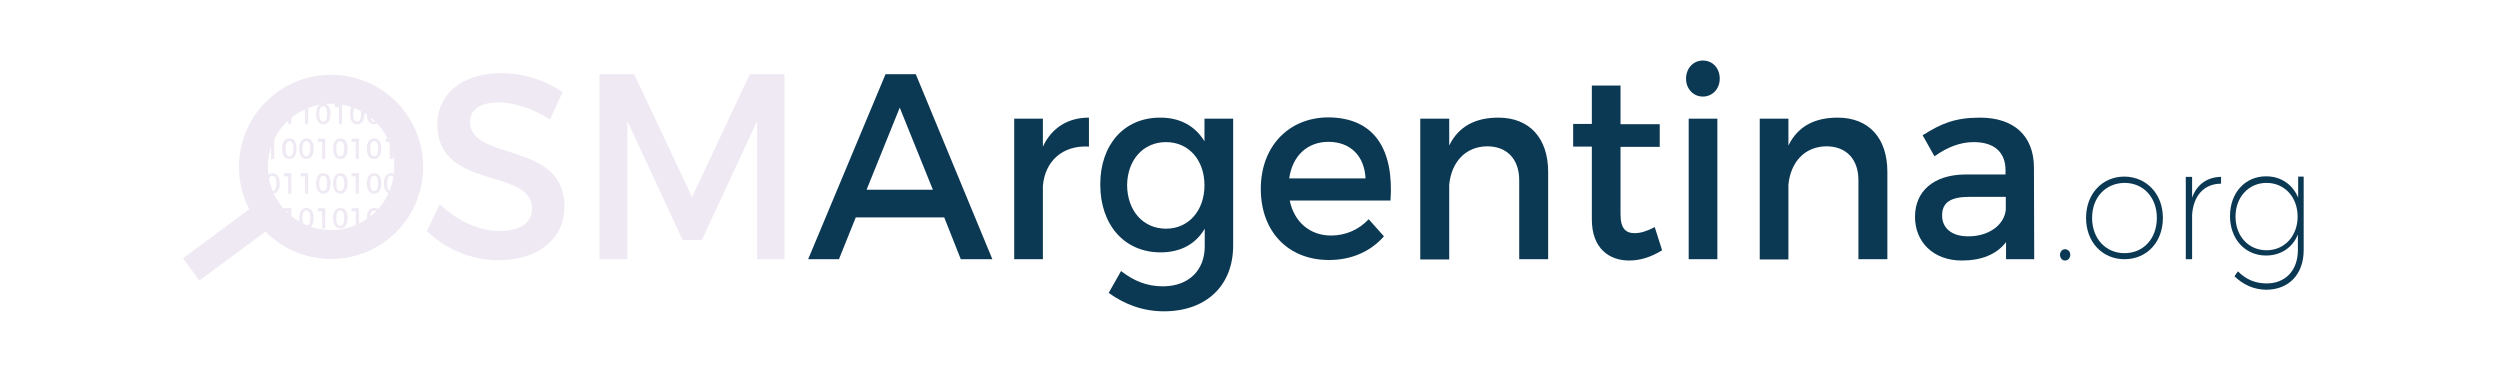
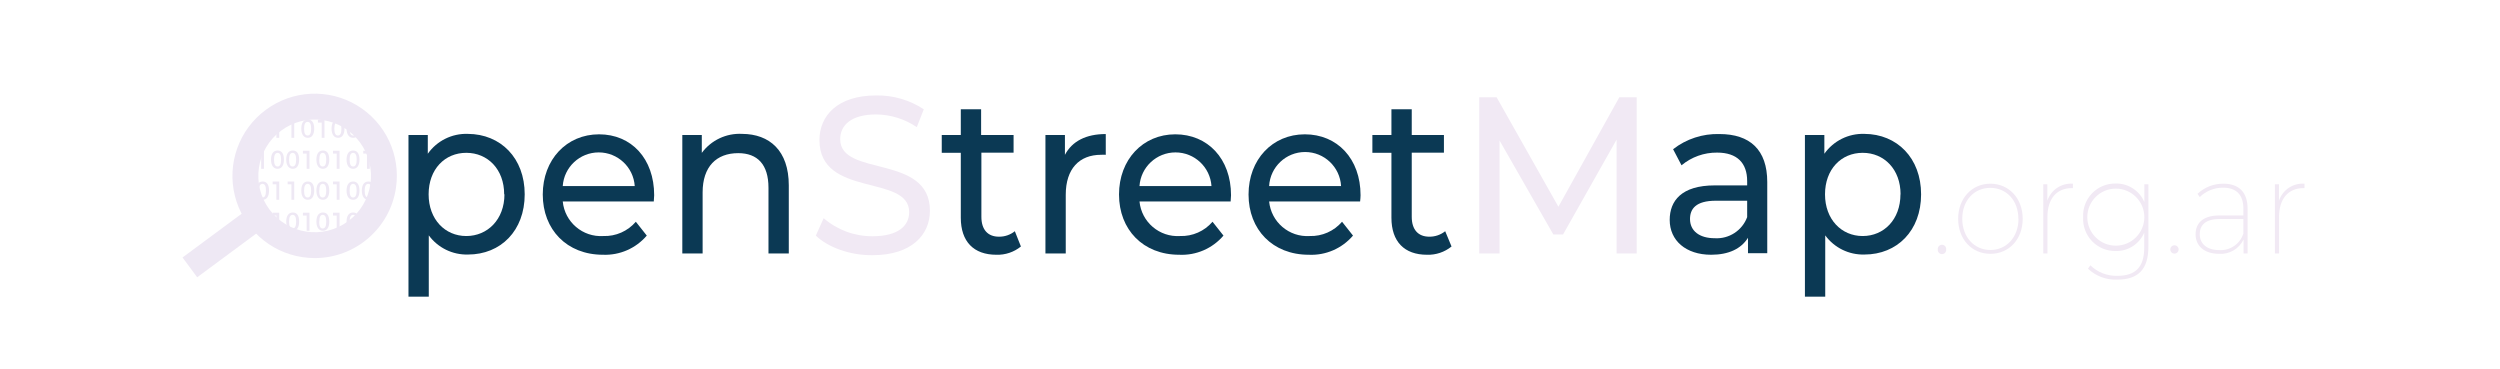
<svg xmlns="http://www.w3.org/2000/svg" class="small-logo" version="1.1" id="Capa_1" x="0px" y="0px" viewBox="0 0 950 140" style="enable-background:new 0 0 950 140;" xml:space="preserve" height="59px">
-   <style type="text/css">
+   <defs id="defs631">
+     <style id="style635">.cls-1{fill:#eee8f4;}.cls-2{fill:#0b3954;}.cls-3{fill:#f1e9f4;}</style>
+   </defs>
+   <style type="text/css" id="style522">
        .st0{fill:#EFE9F4;}
        .st1{fill:#0B3954;}
        .st2{fill:none;stroke:#EFE9F4;stroke-width:11;stroke-miterlimit:10;}
    </style>
-   <g>
-     <path class="st0" d="M189.5,38.9c-6.6,0-10.9,2.6-10.9,7.3c0,15.4,36,7.1,35.9,32.4c0,12.5-10.5,20.3-25.1,20.3             c-10.5,0-20.4-4.5-27.2-11.1l4.9-10.2c6.9,6.6,15.4,10.2,22.6,10.2c7.8,0,12.5-3.1,12.5-8.5c0-15.7-36-6.9-36-31.9             c0-12,9.8-19.6,24.3-19.6c8.7,0,17.1,2.9,23.3,7.2L209,45.4C201.8,40.8,194.5,38.9,189.5,38.9z" />
-     <path class="st0" d="M241,28.2l22,46.7l21.9-46.7h13.2v70.3h-10.4L287.7,46l-21,45.2h-7.3l-21-45.2v52.5h-10.6V28.2H241z" />
-     <path class="st1" d="M358.8,82.6h-33.6l-6.4,15.9h-11.7l29.4-70.3H348l29.1,70.3h-12L358.8,82.6z M354.5,72.1l-12.6-31.2             l-12.6,31.2H354.5z" />
-     <path class="st1" d="M413.8,44.7v11c-10.2-0.6-16.7,5.7-17.5,14.9v27.9h-10.9V45.1h10.9v10.6C399.7,48.5,405.8,44.7,413.8,44.7z" />
-     <path class="st1" d="M468.6,45.1v48.2c0,15.4-10.4,25-26.3,25c-7.9,0-14.9-2.6-21-7l4.7-8.3c4.8,3.7,9.7,5.8,15.9,5.8             c9.6,0,15.9-5.9,15.9-15.2v-6.7c-3.4,5.8-9.1,9-16.8,9c-13.7,0-22.9-10.4-22.9-25.8c0-15.1,9-25.3,22.5-25.4             c7.8-0.1,13.6,3.2,17.1,9v-8.6H468.6z M457.7,70.4c0-9.6-6-16.4-14.6-16.4c-8.7,0-14.7,6.8-14.8,16.4c0.1,9.6,6,16.5,14.8,16.5             C451.7,86.9,457.7,80,457.7,70.4z" />
-     <path class="st1" d="M528.4,76.2h-38.3c1.7,8.2,7.7,13.3,15.7,13.3c5.5,0,10.6-2.2,14.3-6.2l5.8,6.5c-5,5.7-12.2,9-20.9,9             c-15.6,0-25.9-10.9-25.9-27c0-16.2,10.6-27.1,25.6-27.2C522.5,44.7,529.7,57,528.4,76.2z M518.9,67.8c-0.4-8.6-5.8-13.9-14.1-13.9             c-8,0-13.7,5.3-14.9,13.9H518.9z" />
-     <path class="st1" d="M588.3,65.3v33.2h-11v-30c0-8-4.6-12.9-12.2-12.9c-8.4,0.1-13.6,6.2-14.4,14.6v28.4h-11V45.1h11v10.2             c3.6-7.4,10.1-10.6,18.7-10.6C581.2,44.7,588.3,52.5,588.3,65.3z" />
-     <path class="st1" d="M631.6,95.1c-4,2.5-8.2,3.9-12.5,3.9c-7.6,0-14.2-4.6-14.2-15.6V55.7h-7.1v-8.6h7.1V32.5h10.9v14.7h14.9v8.6             h-14.9v25.6c0,5.5,2,7.2,5.4,7.2c2.3,0,4.7-0.8,7.6-2.3L631.6,95.1z" />
-     <path class="st1" d="M653.5,29.9c0,3.9-2.8,6.8-6.4,6.8s-6.4-2.9-6.4-6.8c0-4,2.8-6.9,6.4-6.9S653.5,25.8,653.5,29.9z M652.6,45.1             v53.4h-10.9V45.1H652.6z" />
-     <path class="st1" d="M717.2,65.3v33.2h-11v-30c0-8-4.6-12.9-12.2-12.9c-8.4,0.1-13.6,6.2-14.4,14.6v28.4h-10.9V45.1h10.9v10.2             c3.6-7.4,10.1-10.6,18.7-10.6C710.2,44.7,717.2,52.5,717.2,65.3z" />
-     <path class="st1" d="M762.3,98.5V92c-3.6,4.7-9.4,7-16.8,7c-10.9,0-17.8-7.1-17.8-16.6c0-9.7,7-16,19.1-16.1h15.3v-1.6             c0-6.7-4.1-10.7-12.1-10.7c-4.9,0-9.9,1.8-14.9,5.4l-4.5-8c7-4.4,12.2-6.7,21.8-6.7c13,0,20.4,7,20.5,18.8l0.1,35H762.3z              M762.2,79.7v-4.9h-13.7c-7.1,0-10.5,2-10.5,7.1c0,4.8,3.7,7.9,9.8,7.9C755.6,89.9,761.6,85.6,762.2,79.7z" />
-     <path class="st1" d="M786.7,96.8c0,1.3-0.9,2.2-2,2.2c-1.1,0-1.9-1-1.9-2.2c0-1.2,0.9-2.1,1.9-2.1             C785.8,94.7,786.7,95.6,786.7,96.8z" />
-     <path class="st1" d="M821.9,82.8c0,9.2-6.1,15.7-14.6,15.7c-8.4,0-14.6-6.5-14.6-15.7c0-9.2,6.2-15.7,14.6-15.7             C815.7,67.2,821.9,73.7,821.9,82.8z M795,82.8c0,7.9,5.2,13.4,12.3,13.4c7.2,0,12.3-5.5,12.3-13.4c0-7.8-5.1-13.3-12.3-13.3             C800.1,69.6,795,75,795,82.8z" />
-     <path class="st1" d="M844,67.2v2.6c-6.5,0-10.5,4.6-11,11.8v16.9h-2.4V67.2h2.4v7.9C834.8,70.1,838.7,67.3,844,67.2z" />
-     <path class="st1" d="M875.4,67.2v27.8c0,9.2-5.6,15.1-14.3,15.1c-4.7-0.1-8.5-1.8-12-5.1l1.3-1.9c3.1,3.1,6.4,4.5,10.7,4.6             c7.3,0.1,12.1-4.9,12.1-12.7v-5.9c-2,5-6.5,8-12.1,8c-8,0-13.7-6.3-13.7-15c0-8.8,5.7-15.1,13.7-15.1c5.7,0,10.1,3.1,12.2,8.1v-8             H875.4z M873.1,82.3c0-7.4-5-12.8-11.8-12.8c-6.8,0-11.8,5.4-11.8,12.8c0,7.4,4.9,12.8,11.8,12.8C868.1,95.1,873.1,89.7,873.1,82.3             z" />
-   </g>
-   <ellipse transform="matrix(0.8039 -0.5948 0.5948 0.8039 -13.029 87.2752)" class="st2" cx="125.8" cy="63.4" rx="29.5" ry="29.5" />
-   <rect x="82" y="73.3" transform="matrix(0.5948 0.8039 -0.8039 0.5948 109.0071 -33.0618)" class="st0" width="10.5" height="36.5" />
-   <g>
-     <g>
-       <path class="st0" d="M106.3,43.3c0,2.5-1,3.9-2.7,3.9c-1.8,0-2.8-1.4-2.8-3.9c0-2.5,1-3.9,2.8-3.9                 C105.3,39.4,106.3,40.8,106.3,43.3z M102,43.3c0,2,0.5,2.9,1.5,2.9c1,0,1.5-0.9,1.5-2.9c0-2-0.5-2.9-1.5-2.9                 C102.5,40.4,102,41.4,102,43.3z" />
-       <path class="st0" d="M110.7,39.5v7.7h-1.2v-6.5h-1.6v-1.2H110.7z" />
-       <path class="st0" d="M117.1,39.5v7.7h-1.2v-6.5h-1.6v-1.2H117.1z" />
-       <path class="st0" d="M125.6,43.3c0,2.5-1,3.9-2.7,3.9c-1.8,0-2.8-1.4-2.8-3.9c0-2.5,1-3.9,2.8-3.9                 C124.6,39.4,125.6,40.8,125.6,43.3z M121.3,43.3c0,2,0.5,2.9,1.5,2.9c1,0,1.5-0.9,1.5-2.9c0-2-0.5-2.9-1.5-2.9                 C121.9,40.4,121.3,41.4,121.3,43.3z" />
-       <path class="st0" d="M130,39.5v7.7h-1.2v-6.5h-1.6v-1.2H130z" />
-       <path class="st0" d="M138.5,43.3c0,2.5-1,3.9-2.7,3.9c-1.8,0-2.8-1.4-2.8-3.9c0-2.5,1-3.9,2.8-3.9                 C137.5,39.4,138.5,40.8,138.5,43.3z M134.2,43.3c0,2,0.5,2.9,1.5,2.9c1,0,1.5-0.9,1.5-2.9c0-2-0.5-2.9-1.5-2.9                 C134.7,40.4,134.2,41.4,134.2,43.3z" />
-       <path class="st0" d="M144.9,43.3c0,2.5-1,3.9-2.7,3.9c-1.8,0-2.8-1.4-2.8-3.9c0-2.5,1-3.9,2.8-3.9C144,39.4,144.9,40.8,144.9,43.3                 z M140.7,43.3c0,2,0.5,2.9,1.5,2.9c1,0,1.5-0.9,1.5-2.9c0-2-0.5-2.9-1.5-2.9C141.2,40.4,140.7,41.4,140.7,43.3z" />
-       <path class="st0" d="M149.3,39.5v7.7h-1.2v-6.5h-1.6v-1.2H149.3z" />
-       <path class="st0" d="M104.2,52.7v7.7H103v-6.5h-1.6v-1.2H104.2z" />
-       <path class="st0" d="M112.7,56.5c0,2.5-1,3.9-2.7,3.9c-1.8,0-2.8-1.4-2.8-3.9c0-2.5,1-3.9,2.8-3.9C111.8,52.6,112.7,54,112.7,56.5                 z M108.5,56.5c0,2,0.5,2.9,1.5,2.9c1,0,1.5-0.9,1.5-2.9c0-2-0.5-2.9-1.5-2.9C109,53.6,108.5,54.6,108.5,56.5z" />
-       <path class="st0" d="M119.2,56.5c0,2.5-1,3.9-2.7,3.9c-1.8,0-2.8-1.4-2.8-3.9c0-2.5,1-3.9,2.8-3.9C118.2,52.6,119.2,54,119.2,56.5                 z M114.9,56.5c0,2,0.5,2.9,1.5,2.9c1,0,1.5-0.9,1.5-2.9c0-2-0.5-2.9-1.5-2.9C115.4,53.6,114.9,54.6,114.9,56.5z" />
-       <path class="st0" d="M123.6,52.7v7.7h-1.2v-6.5h-1.6v-1.2H123.6z" />
-       <path class="st0" d="M132.1,56.5c0,2.5-1,3.9-2.7,3.9c-1.8,0-2.8-1.4-2.8-3.9c0-2.5,1-3.9,2.8-3.9C131.1,52.6,132.1,54,132.1,56.5                 z M127.8,56.5c0,2,0.5,2.9,1.5,2.9c1,0,1.5-0.9,1.5-2.9c0-2-0.5-2.9-1.5-2.9C128.3,53.6,127.8,54.6,127.8,56.5z" />
-       <path class="st0" d="M136.4,52.7v7.7h-1.2v-6.5h-1.6v-1.2H136.4z" />
-       <path class="st0" d="M144.9,56.5c0,2.5-1,3.9-2.7,3.9c-1.8,0-2.8-1.4-2.8-3.9c0-2.5,1-3.9,2.8-3.9C144,52.6,144.9,54,144.9,56.5z                  M140.7,56.5c0,2,0.5,2.9,1.5,2.9c1,0,1.5-0.9,1.5-2.9c0-2-0.5-2.9-1.5-2.9C141.2,53.6,140.7,54.6,140.7,56.5z" />
-       <path class="st0" d="M149.3,52.7v7.7h-1.2v-6.5h-1.6v-1.2H149.3z" />
-       <path class="st0" d="M106.3,69.7c0,2.5-1,3.9-2.7,3.9c-1.8,0-2.8-1.4-2.8-3.9c0-2.5,1-3.9,2.8-3.9                 C105.3,65.8,106.3,67.2,106.3,69.7z M102,69.7c0,2,0.5,2.9,1.5,2.9c1,0,1.5-0.9,1.5-2.9c0-2-0.5-2.9-1.5-2.9                 C102.5,66.8,102,67.8,102,69.7z" />
-       <path class="st0" d="M110.7,65.9v7.7h-1.2V67h-1.6v-1.2H110.7z" />
-       <path class="st0" d="M117.1,65.9v7.7h-1.2V67h-1.6v-1.2H117.1z" />
-       <path class="st0" d="M125.6,69.7c0,2.5-1,3.9-2.7,3.9c-1.8,0-2.8-1.4-2.8-3.9c0-2.5,1-3.9,2.8-3.9                 C124.6,65.8,125.6,67.2,125.6,69.7z M121.3,69.7c0,2,0.5,2.9,1.5,2.9c1,0,1.5-0.9,1.5-2.9c0-2-0.5-2.9-1.5-2.9                 C121.9,66.8,121.3,67.8,121.3,69.7z" />
-       <path class="st0" d="M132.1,69.7c0,2.5-1,3.9-2.7,3.9c-1.8,0-2.8-1.4-2.8-3.9c0-2.5,1-3.9,2.8-3.9                 C131.1,65.8,132.1,67.2,132.1,69.7z M127.8,69.7c0,2,0.5,2.9,1.5,2.9c1,0,1.5-0.9,1.5-2.9c0-2-0.5-2.9-1.5-2.9                 C128.3,66.8,127.8,67.8,127.8,69.7z" />
-       <path class="st0" d="M136.4,65.9v7.7h-1.2V67h-1.6v-1.2H136.4z" />
-       <path class="st0" d="M144.9,69.7c0,2.5-1,3.9-2.7,3.9c-1.8,0-2.8-1.4-2.8-3.9c0-2.5,1-3.9,2.8-3.9C144,65.8,144.9,67.2,144.9,69.7                 z M140.7,69.7c0,2,0.5,2.9,1.5,2.9c1,0,1.5-0.9,1.5-2.9c0-2-0.5-2.9-1.5-2.9C141.2,66.8,140.7,67.8,140.7,69.7z" />
-       <path class="st0" d="M151.4,69.7c0,2.5-1,3.9-2.7,3.9c-1.8,0-2.8-1.4-2.8-3.9c0-2.5,1-3.9,2.8-3.9                 C150.4,65.8,151.4,67.2,151.4,69.7z M147.1,69.7c0,2,0.5,2.9,1.5,2.9c1,0,1.5-0.9,1.5-2.9c0-2-0.5-2.9-1.5-2.9                 C147.6,66.8,147.1,67.8,147.1,69.7z" />
-       <path class="st0" d="M104.2,79.1v7.7H103v-6.5h-1.6v-1.2H104.2z" />
-       <path class="st0" d="M110.7,79.1v7.7h-1.2v-6.5h-1.6v-1.2H110.7z" />
-       <path class="st0" d="M119.2,82.9c0,2.5-1,3.9-2.7,3.9c-1.8,0-2.8-1.4-2.8-3.9c0-2.5,1-3.9,2.8-3.9C118.2,79,119.2,80.4,119.2,82.9                 z M114.9,82.9c0,2,0.5,2.9,1.5,2.9c1,0,1.5-0.9,1.5-2.9c0-2-0.5-2.9-1.5-2.9C115.4,80,114.9,81,114.9,82.9z" />
-       <path class="st0" d="M123.6,79.1v7.7h-1.2v-6.5h-1.6v-1.2H123.6z" />
-       <path class="st0" d="M132.1,82.9c0,2.5-1,3.9-2.7,3.9c-1.8,0-2.8-1.4-2.8-3.9c0-2.5,1-3.9,2.8-3.9C131.1,79,132.1,80.4,132.1,82.9                 z M127.8,82.9c0,2,0.5,2.9,1.5,2.9c1,0,1.5-0.9,1.5-2.9c0-2-0.5-2.9-1.5-2.9C128.3,80,127.8,81,127.8,82.9z" />
-       <path class="st0" d="M136.4,79.1v7.7h-1.2v-6.5h-1.6v-1.2H136.4z" />
-       <path class="st0" d="M144.9,82.9c0,2.5-1,3.9-2.7,3.9c-1.8,0-2.8-1.4-2.8-3.9c0-2.5,1-3.9,2.8-3.9C144,79,144.9,80.4,144.9,82.9z                  M140.7,82.9c0,2,0.5,2.9,1.5,2.9c1,0,1.5-0.9,1.5-2.9c0-2-0.5-2.9-1.5-2.9C141.2,80,140.7,81,140.7,82.9z" />
-       <path class="st0" d="M151.4,82.9c0,2.5-1,3.9-2.7,3.9c-1.8,0-2.8-1.4-2.8-3.9c0-2.5,1-3.9,2.8-3.9C150.4,79,151.4,80.4,151.4,82.9                 z M147.1,82.9c0,2,0.5,2.9,1.5,2.9c1,0,1.5-0.9,1.5-2.9c0-2-0.5-2.9-1.5-2.9C147.6,80,147.1,81,147.1,82.9z" />
-     </g>
+   <g id="g806" transform="matrix(2.080328,0,0,2.080328,56.46729,11.78404)">
+     <path id="path641" d="M 30.37,41.48 A 15.49,15.49 0 0 1 28.12,41.31 15,15 0 0 1 21.41,14.4 v 0 A 15,15 0 0 1 45.18,28.69 15,15 0 0 1 30.37,41.48 Z M 24.22,18.19 a 10.29,10.29 0 1 0 14.39,2.16 10.27,10.27 0 0 0 -14.39,-2.16 z" class="cls-1" style="fill:#eee8f4" />
+     <rect id="rect643" transform="rotate(-36.5,13.82718,38.51921)" height="4.5" width="15.65" y="36.27" x="6" class="cls-1" style="fill:#eee8f4" />
+     <path id="path645" d="m 22,17.84 c 0,1.07 -0.43,1.67 -1.16,1.67 -0.73,0 -1.2,-0.6 -1.2,-1.67 0,-1.07 0.43,-1.67 1.2,-1.67 0.77,0 1.16,0.6 1.16,1.67 z m -1.84,0 c 0,0.86 0.21,1.25 0.64,1.25 0.43,0 0.64,-0.39 0.64,-1.25 0,-0.86 -0.21,-1.24 -0.64,-1.24 -0.43,0 -0.67,0.4 -0.67,1.24 z" class="cls-1" style="fill:#eee8f4" />
+     <path id="path647" d="m 23.86,16.21 v 3.3 h -0.52 v -2.78 h -0.68 v -0.52 z" class="cls-1" style="fill:#eee8f4" />
+     <path id="path649" d="m 26.6,16.21 v 3.3 H 26.09 V 16.73 H 25.4 v -0.52 z" class="cls-1" style="fill:#eee8f4" />
+     <path id="path651" d="m 30.25,17.84 c 0,1.07 -0.43,1.67 -1.16,1.67 -0.73,0 -1.2,-0.6 -1.2,-1.67 0,-1.07 0.43,-1.67 1.2,-1.67 0.77,0 1.16,0.6 1.16,1.67 z m -1.85,0 c 0,0.86 0.22,1.25 0.65,1.25 0.43,0 0.64,-0.39 0.64,-1.25 0,-0.86 -0.21,-1.24 -0.64,-1.24 -0.43,0 -0.65,0.4 -0.65,1.24 z" class="cls-1" style="fill:#eee8f4" />
+     <path id="path653" d="m 32.13,16.21 v 3.3 h -0.51 v -2.78 h -0.69 v -0.52 z" class="cls-1" style="fill:#eee8f4" />
+     <path id="path655" d="m 35.78,17.84 c 0,1.07 -0.43,1.67 -1.16,1.67 -0.73,0 -1.2,-0.6 -1.2,-1.67 0,-1.07 0.43,-1.67 1.2,-1.67 0.77,0 1.16,0.6 1.16,1.67 z m -1.85,0 c 0,0.86 0.22,1.25 0.65,1.25 0.43,0 0.64,-0.39 0.64,-1.25 0,-0.86 -0.22,-1.24 -0.64,-1.24 -0.42,0 -0.65,0.4 -0.65,1.24 z" class="cls-1" style="fill:#eee8f4" />
+     <path id="path657" d="m 38.52,17.84 c 0,1.07 -0.43,1.67 -1.16,1.67 -0.73,0 -1.2,-0.6 -1.2,-1.67 0,-1.07 0.43,-1.67 1.2,-1.67 0.77,0 1.16,0.6 1.16,1.67 z m -1.8,0 c 0,0.86 0.22,1.25 0.64,1.25 0.42,0 0.65,-0.39 0.65,-1.25 0,-0.86 -0.22,-1.24 -0.65,-1.24 -0.43,0 -0.64,0.4 -0.64,1.24 z" class="cls-1" style="fill:#eee8f4" />
+     <path id="path659" d="m 40.41,16.21 v 3.3 h -0.52 v -2.78 h -0.68 v -0.52 z" class="cls-1" style="fill:#eee8f4" />
+     <path id="path661" d="m 21.07,21.87 v 3.3 h -0.51 v -2.78 h -0.69 v -0.52 z" class="cls-1" style="fill:#eee8f4" />
+     <path id="path663" d="m 24.72,23.5 c 0,1.07 -0.43,1.67 -1.16,1.67 -0.73,0 -1.2,-0.6 -1.2,-1.67 0,-1.07 0.43,-1.67 1.2,-1.67 0.77,0 1.16,0.6 1.16,1.67 z m -1.81,0 c 0,0.86 0.22,1.25 0.65,1.25 0.43,0 0.64,-0.39 0.64,-1.25 0,-0.86 -0.21,-1.24 -0.64,-1.24 -0.43,0 -0.65,0.43 -0.65,1.24 z" class="cls-1" style="fill:#eee8f4" />
+     <path id="path665" d="m 27.5,23.5 c 0,1.07 -0.43,1.67 -1.15,1.67 -0.72,0 -1.21,-0.6 -1.21,-1.67 0,-1.07 0.43,-1.67 1.21,-1.67 0.78,0 1.15,0.6 1.15,1.67 z m -1.84,0 c 0,0.86 0.21,1.25 0.64,1.25 0.43,0 0.65,-0.39 0.65,-1.25 0,-0.86 -0.22,-1.24 -0.65,-1.24 -0.43,0 -0.64,0.43 -0.64,1.24 z" class="cls-1" style="fill:#eee8f4" />
+     <path id="path667" d="m 29.39,21.87 v 3.3 h -0.52 v -2.78 h -0.68 v -0.52 z" class="cls-1" style="fill:#eee8f4" />
+     <path id="path669" d="m 33,23.5 c 0,1.07 -0.42,1.67 -1.15,1.67 -0.73,0 -1.2,-0.6 -1.2,-1.67 0,-1.07 0.42,-1.67 1.2,-1.67 0.78,0 1.15,0.6 1.15,1.67 z m -1.84,0 c 0,0.86 0.21,1.25 0.64,1.25 0.43,0 0.65,-0.39 0.65,-1.25 0,-0.86 -0.22,-1.24 -0.65,-1.24 -0.43,0 -0.61,0.43 -0.61,1.24 z" class="cls-1" style="fill:#eee8f4" />
+     <path id="path671" d="m 34.88,21.87 v 3.3 h -0.52 v -2.78 h -0.68 v -0.52 z" class="cls-1" style="fill:#eee8f4" />
+     <path id="path673" d="m 38.52,23.5 c 0,1.07 -0.43,1.67 -1.16,1.67 -0.73,0 -1.2,-0.6 -1.2,-1.67 0,-1.07 0.43,-1.67 1.2,-1.67 0.77,0 1.16,0.6 1.16,1.67 z m -1.8,0 c 0,0.86 0.22,1.25 0.64,1.25 0.42,0 0.65,-0.39 0.65,-1.25 0,-0.86 -0.22,-1.24 -0.65,-1.24 -0.43,0 -0.64,0.43 -0.64,1.24 z" class="cls-1" style="fill:#eee8f4" />
+     <path id="path675" d="m 40.41,21.87 v 3.3 h -0.52 v -2.78 h -0.68 v -0.52 z" class="cls-1" style="fill:#eee8f4" />
+     <path id="path677" d="m 22,29.16 c 0,1.07 -0.43,1.67 -1.16,1.67 -0.73,0 -1.2,-0.6 -1.2,-1.67 0,-1.07 0.43,-1.67 1.2,-1.67 0.77,0 1.16,0.6 1.16,1.67 z m -1.84,0 c 0,0.86 0.21,1.25 0.64,1.25 0.43,0 0.64,-0.39 0.64,-1.25 0,-0.86 -0.21,-1.24 -0.64,-1.24 -0.43,0 -0.67,0.43 -0.67,1.24 z" class="cls-1" style="fill:#eee8f4" />
+     <path id="path679" d="m 23.86,27.53 v 3.3 H 23.34 V 28 h -0.68 v -0.51 h 1.2 z" class="cls-1" style="fill:#eee8f4" />
+     <path id="path681" d="m 26.6,27.53 v 3.3 H 26.09 V 28 H 25.4 v -0.51 h 1.2 z" class="cls-1" style="fill:#eee8f4" />
+     <path id="path683" d="m 30.25,29.16 c 0,1.07 -0.43,1.67 -1.16,1.67 -0.73,0 -1.2,-0.6 -1.2,-1.67 0,-1.07 0.43,-1.67 1.2,-1.67 0.77,0 1.16,0.6 1.16,1.67 z m -1.85,0 c 0,0.86 0.22,1.25 0.65,1.25 0.43,0 0.64,-0.39 0.64,-1.25 0,-0.86 -0.21,-1.24 -0.64,-1.24 -0.43,0 -0.65,0.43 -0.65,1.24 z" class="cls-1" style="fill:#eee8f4" />
+     <path id="path685" d="m 33,29.16 c 0,1.07 -0.42,1.67 -1.15,1.67 -0.73,0 -1.2,-0.6 -1.2,-1.67 0,-1.07 0.42,-1.67 1.2,-1.67 0.78,0 1.15,0.6 1.15,1.67 z m -1.84,0 c 0,0.86 0.21,1.25 0.64,1.25 0.43,0 0.65,-0.39 0.65,-1.25 0,-0.86 -0.22,-1.24 -0.65,-1.24 -0.43,0 -0.61,0.43 -0.61,1.24 z" class="cls-1" style="fill:#eee8f4" />
+     <path id="path687" d="m 34.88,27.53 v 3.3 H 34.36 V 28 h -0.68 v -0.51 h 1.2 z" class="cls-1" style="fill:#eee8f4" />
+     <path id="path689" d="m 38.52,29.16 c 0,1.07 -0.43,1.67 -1.16,1.67 -0.73,0 -1.2,-0.6 -1.2,-1.67 0,-1.07 0.43,-1.67 1.2,-1.67 0.77,0 1.16,0.6 1.16,1.67 z m -1.8,0 c 0,0.86 0.22,1.25 0.64,1.25 0.42,0 0.64,-0.41 0.64,-1.25 0,-0.84 -0.22,-1.24 -0.65,-1.24 -0.43,0 -0.63,0.43 -0.63,1.24 z" class="cls-1" style="fill:#eee8f4" />
+     <path id="path691" d="m 41.31,29.16 c 0,1.07 -0.43,1.67 -1.16,1.67 -0.73,0 -1.2,-0.6 -1.2,-1.67 0,-1.07 0.43,-1.67 1.2,-1.67 0.77,0 1.16,0.6 1.16,1.67 z m -1.84,0 c 0,0.86 0.21,1.25 0.64,1.25 0.43,0 0.64,-0.39 0.64,-1.25 0,-0.86 -0.21,-1.24 -0.64,-1.24 -0.43,0 -0.64,0.43 -0.64,1.24 z" class="cls-1" style="fill:#eee8f4" />
+     <path id="path693" d="m 21.07,33.19 v 3.3 h -0.51 v -2.78 h -0.69 v -0.52 z" class="cls-1" style="fill:#eee8f4" />
+     <path id="path695" d="m 23.86,33.19 v 3.3 h -0.52 v -2.78 h -0.68 v -0.52 z" class="cls-1" style="fill:#eee8f4" />
+     <path id="path697" d="m 27.5,34.82 c 0,1.07 -0.43,1.67 -1.15,1.67 -0.72,0 -1.21,-0.6 -1.21,-1.67 0,-1.07 0.43,-1.67 1.21,-1.67 0.78,0 1.15,0.6 1.15,1.67 z m -1.84,0 c 0,0.86 0.21,1.25 0.64,1.25 0.43,0 0.65,-0.39 0.65,-1.25 0,-0.86 -0.22,-1.24 -0.65,-1.24 -0.43,0 -0.64,0.42 -0.64,1.24 z" class="cls-1" style="fill:#eee8f4" />
+     <path id="path699" d="m 29.39,33.19 v 3.3 h -0.52 v -2.78 h -0.68 v -0.52 z" class="cls-1" style="fill:#eee8f4" />
+     <path id="path701" d="m 33,34.82 c 0,1.07 -0.42,1.67 -1.15,1.67 -0.73,0 -1.2,-0.6 -1.2,-1.67 0,-1.07 0.42,-1.67 1.2,-1.67 0.78,0 1.15,0.6 1.15,1.67 z m -1.84,0 c 0,0.86 0.21,1.25 0.64,1.25 0.43,0 0.65,-0.39 0.65,-1.25 0,-0.86 -0.22,-1.24 -0.65,-1.24 -0.43,0 -0.61,0.42 -0.61,1.24 z" class="cls-1" style="fill:#eee8f4" />
+     <path id="path703" d="m 34.88,33.19 v 3.3 h -0.52 v -2.78 h -0.68 v -0.52 z" class="cls-1" style="fill:#eee8f4" />
+     <path id="path705" d="m 38.52,34.82 c 0,1.07 -0.43,1.67 -1.16,1.67 -0.73,0 -1.2,-0.6 -1.2,-1.67 0,-1.07 0.43,-1.67 1.2,-1.67 0.77,0 1.16,0.6 1.16,1.67 z m -1.8,0 c 0,0.86 0.22,1.25 0.64,1.25 0.42,0 0.65,-0.39 0.65,-1.25 0,-0.86 -0.22,-1.24 -0.65,-1.24 -0.43,0 -0.64,0.42 -0.64,1.24 z" class="cls-1" style="fill:#eee8f4" />
+     <path id="path707" d="m 41.31,34.82 c 0,1.07 -0.43,1.67 -1.16,1.67 -0.73,0 -1.2,-0.6 -1.2,-1.67 0,-1.07 0.43,-1.67 1.2,-1.67 0.77,0 1.16,0.6 1.16,1.67 z m -1.84,0 c 0,0.86 0.21,1.25 0.64,1.25 0.43,0 0.64,-0.39 0.64,-1.25 0,-0.86 -0.21,-1.24 -0.64,-1.24 -0.43,0 -0.64,0.42 -0.64,1.24 z" class="cls-1" style="fill:#eee8f4" />
+     <path id="path709" d="m 68.7,29.83 c 0,6.64 -4.37,11 -10.36,11 a 8.6,8.6 0 0 1 -7.16,-3.5 v 11.2 H 47.47 V 19 H 51 v 3.42 a 8.58,8.58 0 0 1 7.31,-3.63 c 6.02,0.03 10.39,4.43 10.39,11.04 z m -3.75,0 c 0,-4.57 -3,-7.58 -6.92,-7.58 -3.92,0 -6.88,3 -6.88,7.58 0,4.58 3,7.62 6.88,7.62 3.88,0 6.97,-3.02 6.97,-7.62 z" class="cls-2" style="fill:#0b3954" />
+     <path id="path711" d="M 92.28,31.13 H 75.65 a 7,7 0 0 0 7.42,6.32 7.48,7.48 0 0 0 5.93,-2.61 l 2,2.53 a 10,10 0 0 1 -8,3.5 c -6.61,0 -11,-4.6 -11,-11 0,-6.4 4.37,-11 10.28,-11 5.91,0 10.07,4.44 10.07,11.13 0,0.28 -0.04,0.76 -0.07,1.13 z M 75.65,28.32 H 88.8 a 6.59,6.59 0 0 0 -13.15,0 z" class="cls-2" style="fill:#0b3954" />
+     <path id="path713" d="m 116.94,28.2 v 12.43 h -3.71 v -12 c 0,-4.24 -2,-6.32 -5.53,-6.32 -4,0 -6.5,2.48 -6.5,7.17 V 40.63 H 97.49 V 19 h 3.56 v 3.26 a 8.59,8.59 0 0 1 7.38,-3.47 c 4.99,0.03 8.51,3.05 8.51,9.41 z" class="cls-2" style="fill:#0b3954" />
+     <path id="path715" d="m 121.88,37.37 1.43,-3.18 a 13.52,13.52 0 0 0 8.93,3.3 c 4.68,0 6.69,-1.92 6.69,-4.4 0,-7 -16.39,-2.57 -16.39,-13.17 0,-4.4 3.25,-8.15 10.36,-8.15 a 15.32,15.32 0 0 1 8.7,2.53 l -1.28,3.26 a 13.44,13.44 0 0 0 -7.42,-2.32 c -4.6,0 -6.57,2 -6.57,4.52 0,7 16.39,2.61 16.39,13.08 0,4.36 -3.33,8.11 -10.48,8.11 -4.13,0.05 -8.19,-1.46 -10.36,-3.58 z" class="cls-3" style="fill:#f1e9f4" />
+     <path id="path717" d="m 159.34,39.36 a 6.76,6.76 0 0 1 -4.49,1.51 c -4.13,0 -6.49,-2.4 -6.49,-6.76 V 22.25 h -3.48 V 19 h 3.48 v -4.7 h 3.71 V 19 H 158 v 3.22 h -5.88 v 11.72 c 0,2.33 1.16,3.63 3.21,3.63 a 4.53,4.53 0 0 0 2.9,-1 z" class="cls-2" style="fill:#0b3954" />
+     <path id="path719" d="m 174.84,18.82 v 3.79 a 6.34,6.34 0 0 0 -0.85,0 c -4,0 -6.46,2.57 -6.46,7.3 v 10.72 h -3.71 V 19 h 3.56 v 3.62 c 1.31,-2.49 3.86,-3.8 7.46,-3.8 z" class="cls-2" style="fill:#0b3954" />
+     <path id="path721" d="M 197.65,31.13 H 181 a 7,7 0 0 0 7.42,6.32 7.48,7.48 0 0 0 5.92,-2.61 l 2,2.53 a 10,10 0 0 1 -8.08,3.5 c -6.61,0 -11,-4.6 -11,-11 0,-6.4 4.37,-11 10.28,-11 5.91,0 10.18,4.44 10.18,11.13 0,0.28 -0.04,0.76 -0.07,1.13 z M 181,28.32 h 13.15 a 6.59,6.59 0 0 0 -13.15,0 z" class="cls-2" style="fill:#0b3954" />
+     <path id="path723" d="m 221.3,31.13 h -16.62 a 7,7 0 0 0 7.42,6.32 7.48,7.48 0 0 0 5.9,-2.61 l 2,2.53 a 10,10 0 0 1 -8.08,3.5 c -6.61,0 -11,-4.6 -11,-11 0,-6.4 4.36,-11 10.28,-11 5.92,0 10.18,4.44 10.18,11.13 0,0.28 -0.04,0.76 -0.08,1.13 z m -16.62,-2.81 h 13.14 a 6.58,6.58 0 0 0 -13.14,0 z" class="cls-2" style="fill:#0b3954" />
+     <path id="path725" d="m 238,39.36 a 6.76,6.76 0 0 1 -4.49,1.51 c -4.13,0 -6.49,-2.4 -6.49,-6.76 V 22.25 h -3.48 V 19 h 3.48 v -4.7 h 3.71 V 19 h 5.88 v 3.22 h -5.88 v 11.72 c 0,2.33 1.16,3.63 3.21,3.63 a 4.55,4.55 0 0 0 2.9,-1 z" class="cls-2" style="fill:#0b3954" />
+     <path id="path727" d="M 268.15,40.63 V 19.84 l -9.78,17.32 h -1.78 L 246.77,20 v 20.63 h -3.71 V 12.1 h 3.17 l 11.29,20 11.13,-20 h 3.17 v 28.53 z" class="cls-3" style="fill:#f1e9f4" />
+     <path id="path729" d="m 295.67,27.59 v 13 h -3.52 v -2.82 c -1.24,2 -3.52,3.1 -6.73,3.1 -4.63,0 -7.57,-2.61 -7.57,-6.36 0,-3.46 2.12,-6.31 8.23,-6.31 H 292 v -0.78 c 0,-3.3 -1.82,-5.21 -5.49,-5.21 a 10,10 0 0 0 -6.5,2.32 l -1.54,-2.94 a 13.17,13.17 0 0 1 8.46,-2.77 c 5.57,0 8.74,2.86 8.74,8.77 z M 292,34 v -3 h -5.72 c -3.68,0 -4.72,1.51 -4.72,3.34 0,2.16 1.7,3.51 4.52,3.51 A 5.93,5.93 0 0 0 292,34 Z" class="cls-2" style="fill:#0b3954" />
+     <path id="path731" d="m 323.77,29.83 c 0,6.64 -4.37,11 -10.36,11 a 8.58,8.58 0 0 1 -7.15,-3.5 v 11.2 h -3.71 V 19 h 3.55 v 3.42 a 8.6,8.6 0 0 1 7.31,-3.63 c 5.99,0.03 10.36,4.43 10.36,11.04 z m -3.75,0 c 0,-4.57 -3,-7.58 -6.92,-7.58 -3.92,0 -6.88,3 -6.88,7.58 0,4.58 3,7.62 6.88,7.62 3.88,0 6.9,-3.02 6.9,-7.62 z" class="cls-2" style="fill:#0b3954" />
+     <path id="path733" d="m 326.82,39.9 a 0.77,0.77 0 1 1 1.53,0 0.77,0.77 0 1 1 -1.53,0 z" class="cls-3" style="fill:#f1e9f4" />
+     <path id="path735" d="m 330.54,34.3 c 0,-3.75 2.52,-6.41 5.89,-6.41 3.37,0 5.9,2.66 5.9,6.41 0,3.75 -2.5,6.4 -5.9,6.4 -3.4,0 -5.89,-2.65 -5.89,-6.4 z m 11,0 c 0,-3.36 -2.19,-5.65 -5.13,-5.65 -2.94,0 -5.12,2.29 -5.12,5.65 0,3.36 2.21,5.7 5.14,5.7 2.93,0 5.13,-2.34 5.13,-5.7 z" class="cls-3" style="fill:#f1e9f4" />
+     <path id="path737" d="m 351.5,27.89 v 0.81 h -0.21 c -2.79,0 -4.44,2 -4.44,5.21 v 6.72 h -0.76 V 28 h 0.74 v 3 a 4.57,4.57 0 0 1 4.67,-3.11 z" class="cls-3" style="fill:#f1e9f4" />
+     <path id="path739" d="m 365.29,28 v 11.41 c 0,4.14 -1.89,6 -5.66,6 a 7.27,7.27 0 0 1 -5.38,-2 l 0.44,-0.61 a 6.79,6.79 0 0 0 4.92,1.92 c 3.35,0 4.92,-1.6 4.92,-5.18 v -2.71 a 5.53,5.53 0 0 1 -5.22,3.36 5.86,5.86 0 0 1 -5.94,-6.19 5.84,5.84 0 0 1 5.94,-6.14 5.54,5.54 0 0 1 5.24,3.39 V 28 Z m -0.74,6 a 5.21,5.21 0 1 0 -10.42,0 5.21,5.21 0 1 0 10.42,0 z" class="cls-3" style="fill:#f1e9f4" />
+     <path id="path741" d="m 369.29,39.9 a 0.76,0.76 0 1 1 1.52,0 0.76,0.76 0 1 1 -1.52,0 z" class="cls-3" style="fill:#f1e9f4" />
+     <path id="path743" d="m 383.41,32.44 v 8.19 h -0.74 v -2.54 a 4.61,4.61 0 0 1 -4.46,2.61 c -2.7,0 -4.3,-1.44 -4.3,-3.56 0,-1.85 1.11,-3.45 4.37,-3.45 h 4.36 v -1.25 c 0,-2.5 -1.27,-3.82 -3.69,-3.82 a 6,6 0 0 0 -4.28,1.71 l -0.41,-0.59 A 6.77,6.77 0 0 1 379,27.89 c 2.84,0 4.41,1.58 4.41,4.55 z M 382.64,37 v -2.66 h -4.36 c -2.61,0 -3.61,1.17 -3.61,2.76 0,1.8 1.34,2.92 3.58,2.92 A 4.35,4.35 0 0 0 382.64,37 Z" class="cls-3" style="fill:#f1e9f4" />
+     <path id="path745" d="m 393.8,27.89 v 0.81 h -0.2 c -2.8,0 -4.44,2 -4.44,5.21 v 6.72 H 388.4 V 28 h 0.74 v 3 a 4.56,4.56 0 0 1 4.66,-3.11 z" class="cls-3" style="fill:#f1e9f4" />
  </g>
</svg>
